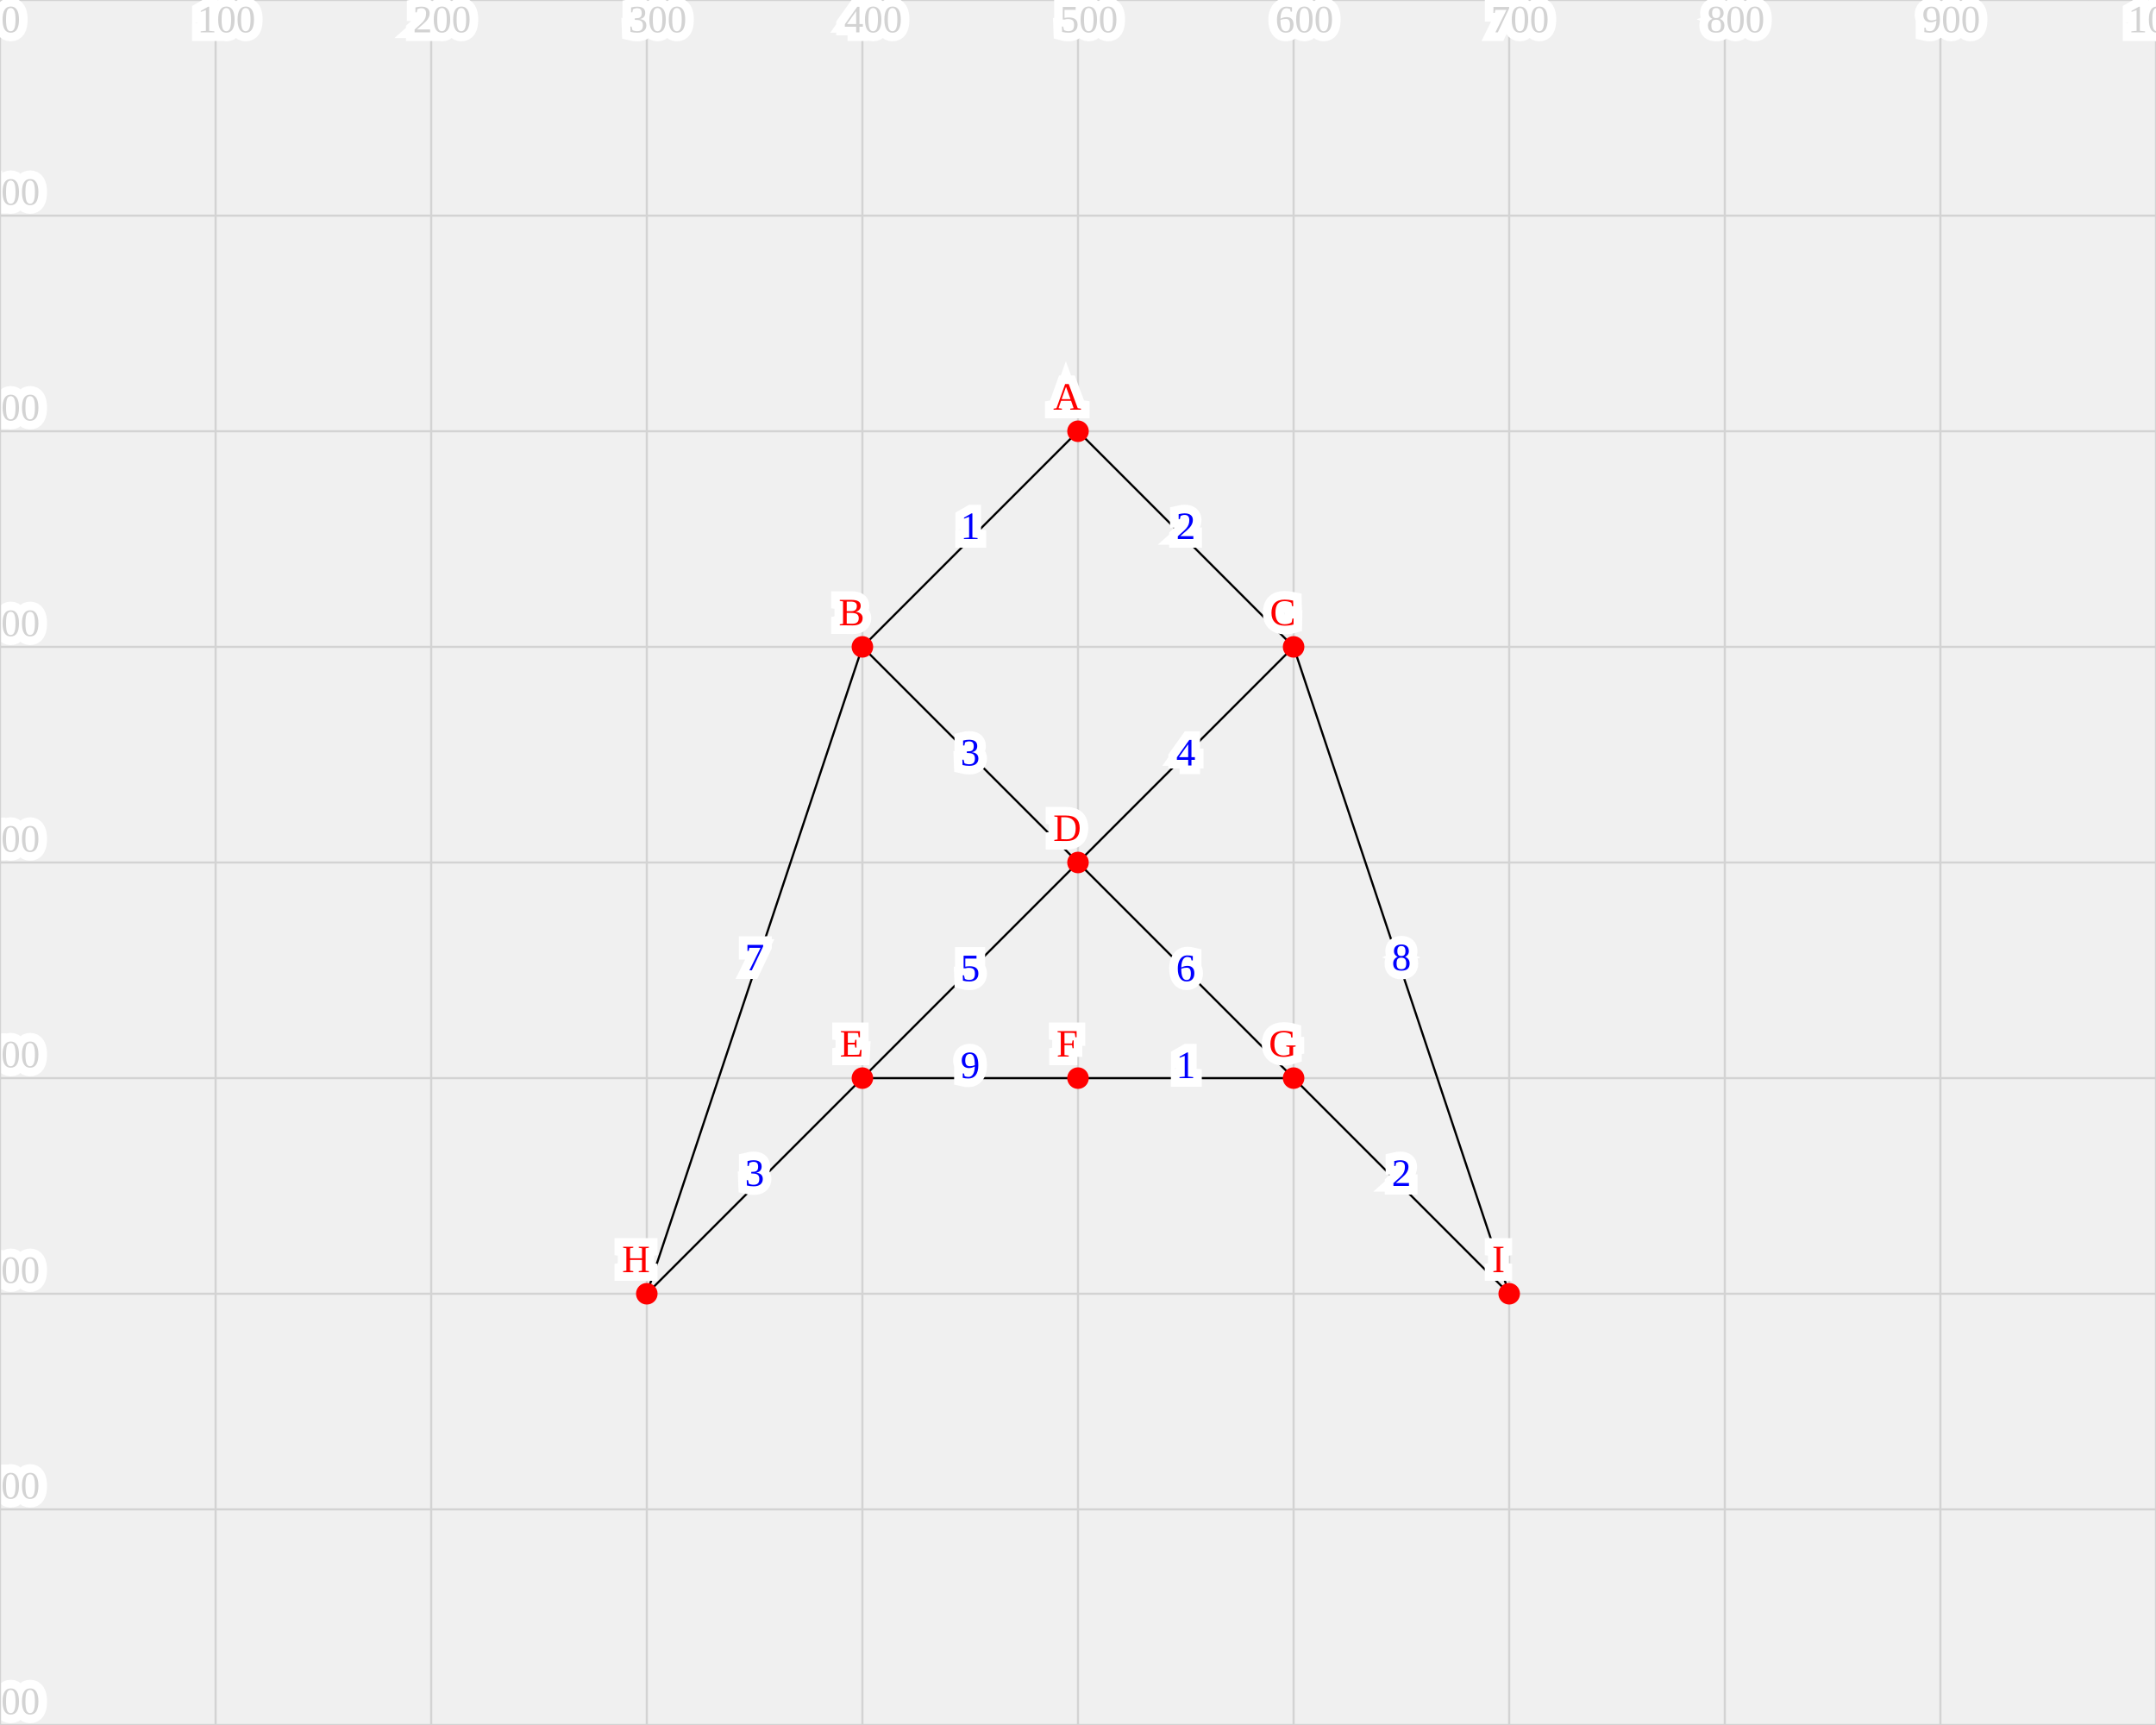
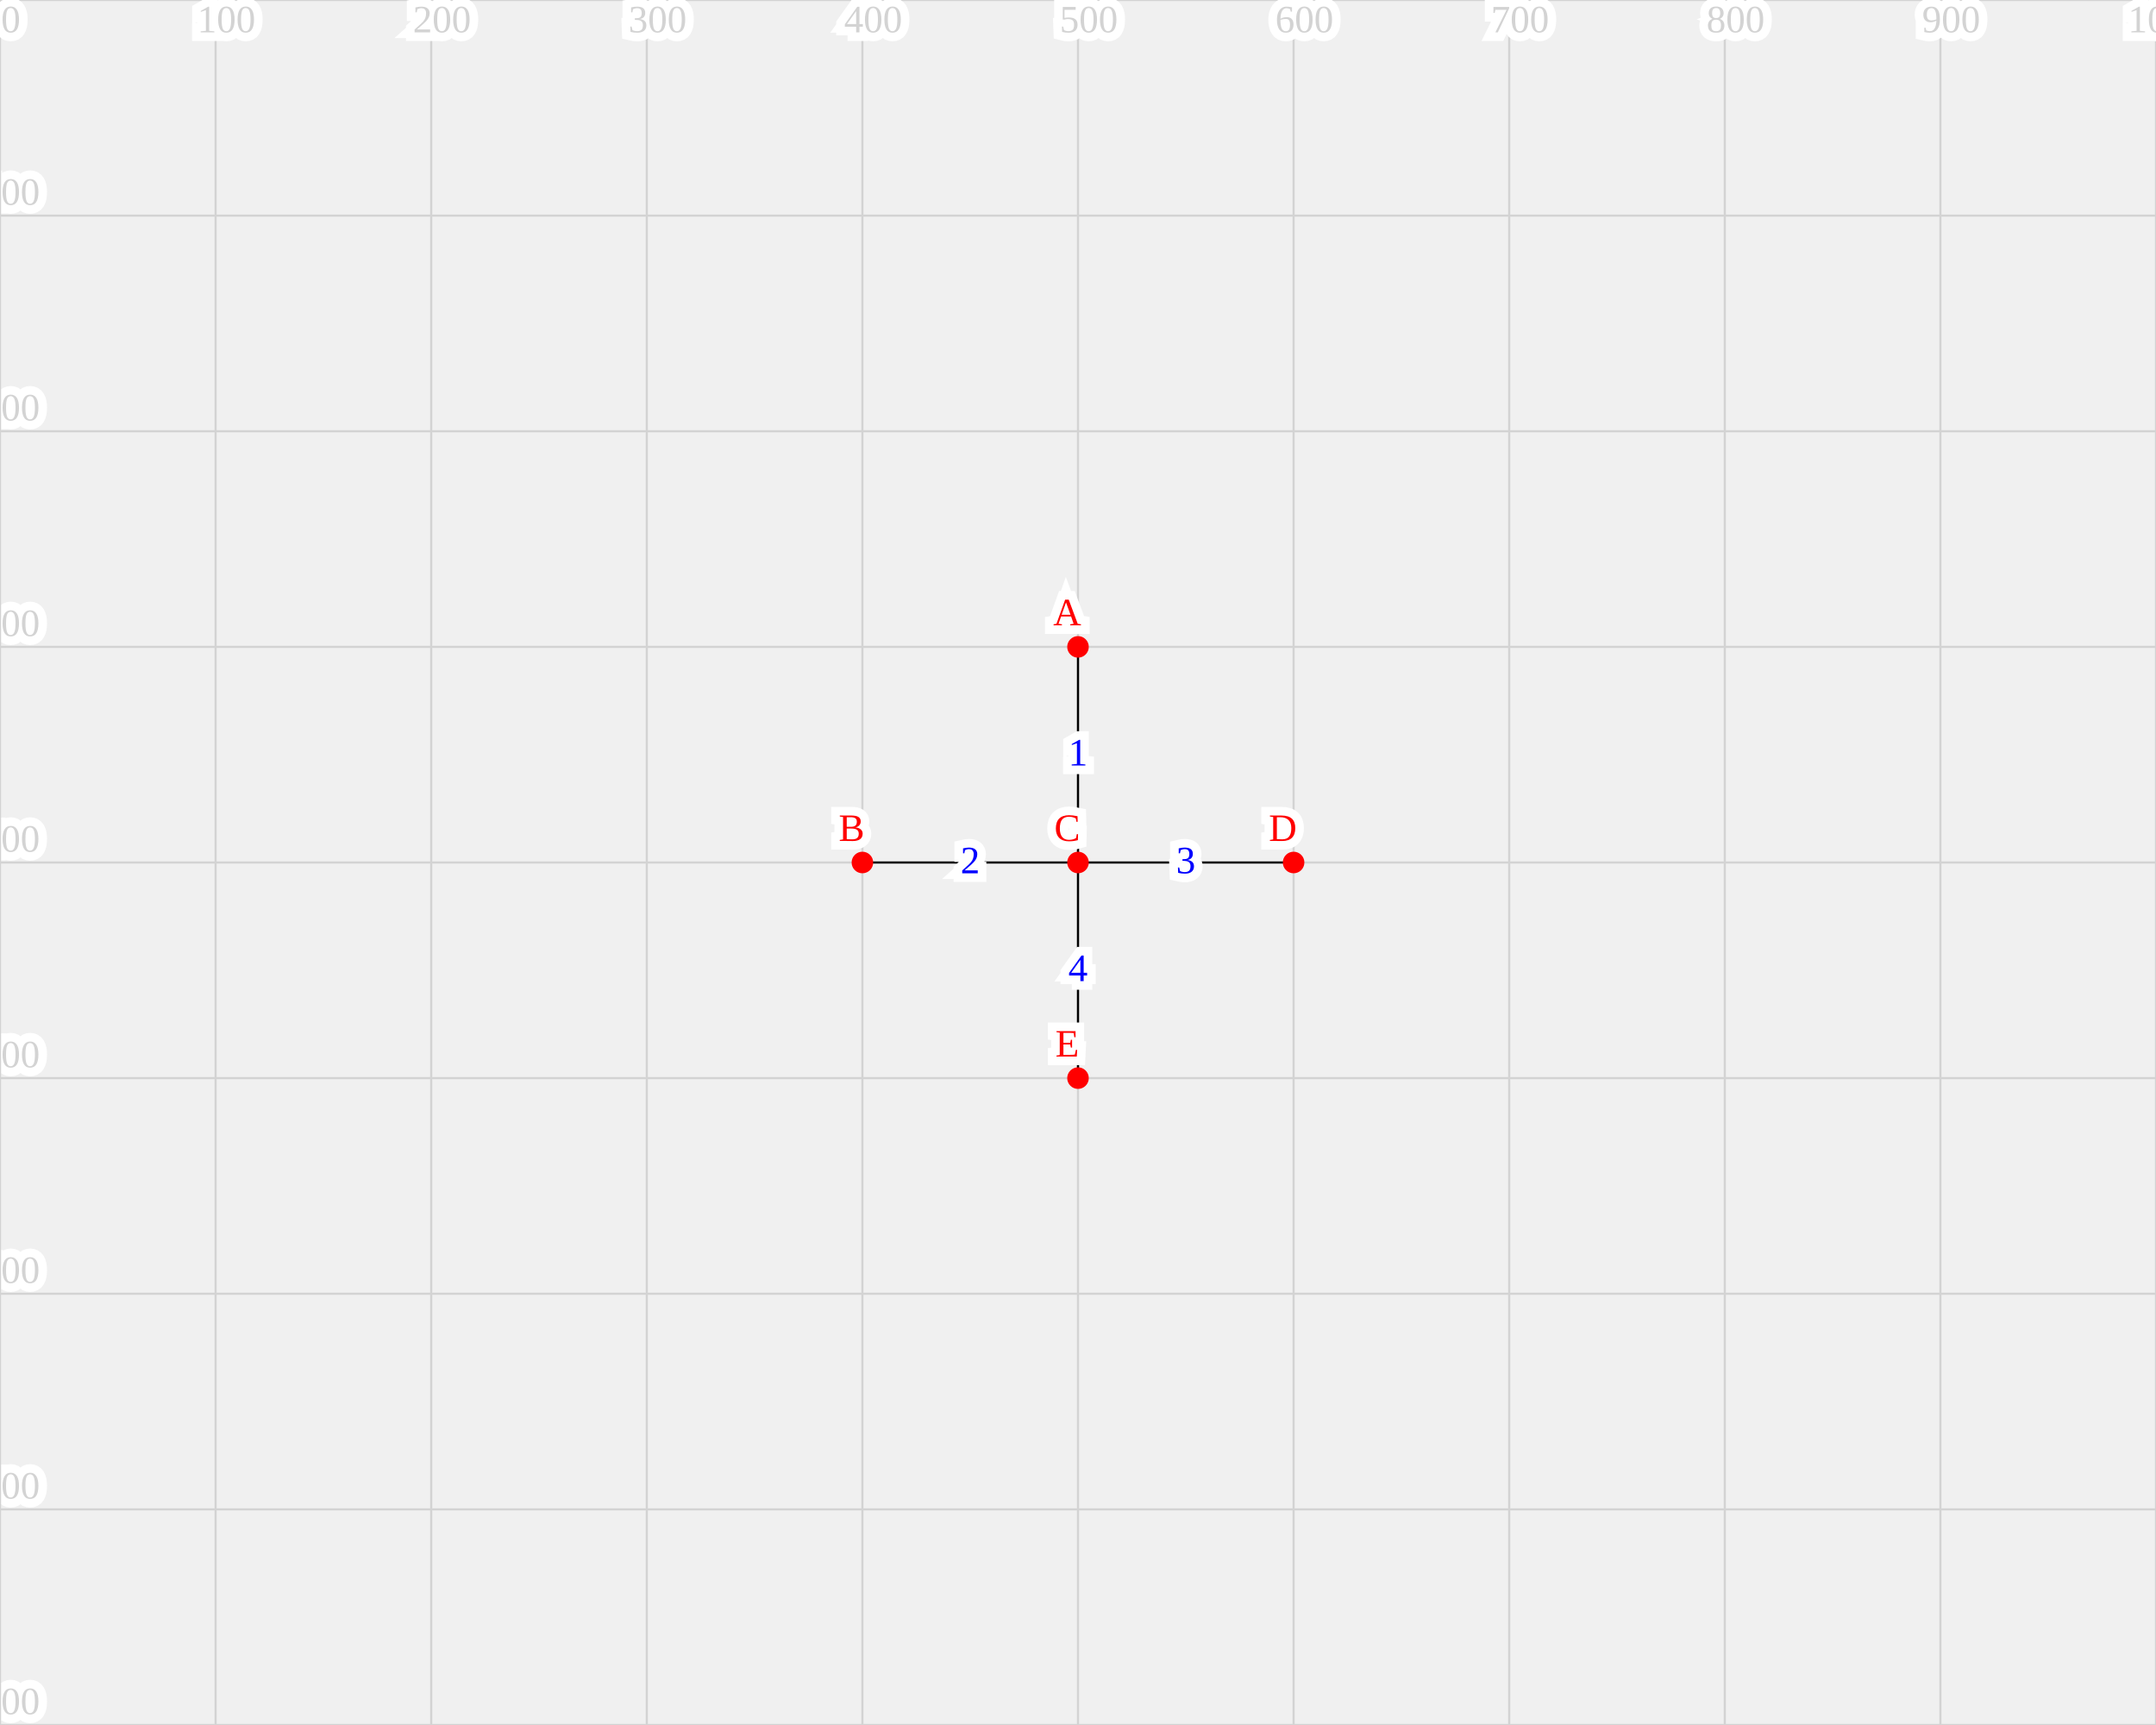
<svg xmlns="http://www.w3.org/2000/svg" version="1.1" width="1000" height="800">
  <line x1="0" y1="0" x2="1000" y2="0" stroke="lightgrey" />
  <text x="5" y="-5" stroke="#ffffff" stroke-opacity="1" font-size="18px" stroke-width="8" text-anchor="middle">0</text>
  <text x="5" y="-5" fill="lightgrey" font-size="18px" text-anchor="middle">0</text>
  <line x1="0" y1="100" x2="1000" y2="100" stroke="lightgrey" />
  <text x="5" y="95" stroke="#ffffff" stroke-opacity="1" font-size="18px" stroke-width="8" text-anchor="middle">100</text>
  <text x="5" y="95" fill="lightgrey" font-size="18px" text-anchor="middle">100</text>
  <line x1="0" y1="200" x2="1000" y2="200" stroke="lightgrey" />
  <text x="5" y="195" stroke="#ffffff" stroke-opacity="1" font-size="18px" stroke-width="8" text-anchor="middle">200</text>
  <text x="5" y="195" fill="lightgrey" font-size="18px" text-anchor="middle">200</text>
  <line x1="0" y1="300" x2="1000" y2="300" stroke="lightgrey" />
  <text x="5" y="295" stroke="#ffffff" stroke-opacity="1" font-size="18px" stroke-width="8" text-anchor="middle">300</text>
  <text x="5" y="295" fill="lightgrey" font-size="18px" text-anchor="middle">300</text>
  <line x1="0" y1="400" x2="1000" y2="400" stroke="lightgrey" />
  <text x="5" y="395" stroke="#ffffff" stroke-opacity="1" font-size="18px" stroke-width="8" text-anchor="middle">400</text>
  <text x="5" y="395" fill="lightgrey" font-size="18px" text-anchor="middle">400</text>
  <line x1="0" y1="500" x2="1000" y2="500" stroke="lightgrey" />
  <text x="5" y="495" stroke="#ffffff" stroke-opacity="1" font-size="18px" stroke-width="8" text-anchor="middle">500</text>
  <text x="5" y="495" fill="lightgrey" font-size="18px" text-anchor="middle">500</text>
  <line x1="0" y1="600" x2="1000" y2="600" stroke="lightgrey" />
  <text x="5" y="595" stroke="#ffffff" stroke-opacity="1" font-size="18px" stroke-width="8" text-anchor="middle">600</text>
  <text x="5" y="595" fill="lightgrey" font-size="18px" text-anchor="middle">600</text>
  <line x1="0" y1="700" x2="1000" y2="700" stroke="lightgrey" />
  <text x="5" y="695" stroke="#ffffff" stroke-opacity="1" font-size="18px" stroke-width="8" text-anchor="middle">700</text>
  <text x="5" y="695" fill="lightgrey" font-size="18px" text-anchor="middle">700</text>
  <line x1="0" y1="800" x2="1000" y2="800" stroke="lightgrey" />
  <text x="5" y="795" stroke="#ffffff" stroke-opacity="1" font-size="18px" stroke-width="8" text-anchor="middle">800</text>
  <text x="5" y="795" fill="lightgrey" font-size="18px" text-anchor="middle">800</text>
  <line x1="0" y1="0" x2="0" y2="800" stroke="lightgrey" />
  <text x="5" y="15" stroke="#ffffff" stroke-opacity="1" font-size="18px" stroke-width="8" text-anchor="middle">0</text>
  <text x="5" y="15" fill="lightgrey" font-size="18px" text-anchor="middle">0</text>
  <line x1="100" y1="0" x2="100" y2="800" stroke="lightgrey" />
  <text x="105" y="15" stroke="#ffffff" stroke-opacity="1" font-size="18px" stroke-width="8" text-anchor="middle">100</text>
  <text x="105" y="15" fill="lightgrey" font-size="18px" text-anchor="middle">100</text>
  <line x1="200" y1="0" x2="200" y2="800" stroke="lightgrey" />
  <text x="205" y="15" stroke="#ffffff" stroke-opacity="1" font-size="18px" stroke-width="8" text-anchor="middle">200</text>
  <text x="205" y="15" fill="lightgrey" font-size="18px" text-anchor="middle">200</text>
  <line x1="300" y1="0" x2="300" y2="800" stroke="lightgrey" />
  <text x="305" y="15" stroke="#ffffff" stroke-opacity="1" font-size="18px" stroke-width="8" text-anchor="middle">300</text>
  <text x="305" y="15" fill="lightgrey" font-size="18px" text-anchor="middle">300</text>
  <line x1="400" y1="0" x2="400" y2="800" stroke="lightgrey" />
  <text x="405" y="15" stroke="#ffffff" stroke-opacity="1" font-size="18px" stroke-width="8" text-anchor="middle">400</text>
  <text x="405" y="15" fill="lightgrey" font-size="18px" text-anchor="middle">400</text>
  <line x1="500" y1="0" x2="500" y2="800" stroke="lightgrey" />
  <text x="505" y="15" stroke="#ffffff" stroke-opacity="1" font-size="18px" stroke-width="8" text-anchor="middle">500</text>
  <text x="505" y="15" fill="lightgrey" font-size="18px" text-anchor="middle">500</text>
  <line x1="600" y1="0" x2="600" y2="800" stroke="lightgrey" />
  <text x="605" y="15" stroke="#ffffff" stroke-opacity="1" font-size="18px" stroke-width="8" text-anchor="middle">600</text>
  <text x="605" y="15" fill="lightgrey" font-size="18px" text-anchor="middle">600</text>
  <line x1="700" y1="0" x2="700" y2="800" stroke="lightgrey" />
  <text x="705" y="15" stroke="#ffffff" stroke-opacity="1" font-size="18px" stroke-width="8" text-anchor="middle">700</text>
  <text x="705" y="15" fill="lightgrey" font-size="18px" text-anchor="middle">700</text>
  <line x1="800" y1="0" x2="800" y2="800" stroke="lightgrey" />
  <text x="805" y="15" stroke="#ffffff" stroke-opacity="1" font-size="18px" stroke-width="8" text-anchor="middle">800</text>
  <text x="805" y="15" fill="lightgrey" font-size="18px" text-anchor="middle">800</text>
  <line x1="900" y1="0" x2="900" y2="800" stroke="lightgrey" />
  <text x="905" y="15" stroke="#ffffff" stroke-opacity="1" font-size="18px" stroke-width="8" text-anchor="middle">900</text>
  <text x="905" y="15" fill="lightgrey" font-size="18px" text-anchor="middle">900</text>
  <line x1="1000" y1="0" x2="1000" y2="800" stroke="lightgrey" />
  <text x="1005" y="15" stroke="#ffffff" stroke-opacity="1" font-size="18px" stroke-width="8" text-anchor="middle">1000</text>
  <text x="1005" y="15" fill="lightgrey" font-size="18px" text-anchor="middle">1000</text>
-   <line x1="500" y1="200" x2="400" y2="300" stroke="black" />
-   <text x="450" y="250" stroke="#ffffff" stroke-opacity="1" font-size="18px" stroke-width="8" text-anchor="middle">1</text>
-   <text x="450" y="250" fill="blue" font-size="18px" text-anchor="middle">1</text>
-   <line x1="500" y1="200" x2="600" y2="300" stroke="black" />
-   <text x="550" y="250" stroke="#ffffff" stroke-opacity="1" font-size="18px" stroke-width="8" text-anchor="middle">2</text>
-   <text x="550" y="250" fill="blue" font-size="18px" text-anchor="middle">2</text>
-   <line x1="500" y1="400" x2="400" y2="300" stroke="black" />
-   <text x="450" y="355" stroke="#ffffff" stroke-opacity="1" font-size="18px" stroke-width="8" text-anchor="middle">3</text>
-   <text x="450" y="355" fill="blue" font-size="18px" text-anchor="middle">3</text>
-   <line x1="500" y1="400" x2="600" y2="300" stroke="black" />
-   <text x="550" y="355" stroke="#ffffff" stroke-opacity="1" font-size="18px" stroke-width="8" text-anchor="middle">4</text>
-   <text x="550" y="355" fill="blue" font-size="18px" text-anchor="middle">4</text>
-   <line x1="500" y1="400" x2="400" y2="500" stroke="black" />
-   <text x="450" y="455" stroke="#ffffff" stroke-opacity="1" font-size="18px" stroke-width="8" text-anchor="middle">5</text>
-   <text x="450" y="455" fill="blue" font-size="18px" text-anchor="middle">5</text>
-   <line x1="500" y1="400" x2="600" y2="500" stroke="black" />
-   <text x="550" y="455" stroke="#ffffff" stroke-opacity="1" font-size="18px" stroke-width="8" text-anchor="middle">6</text>
-   <text x="550" y="455" fill="blue" font-size="18px" text-anchor="middle">6</text>
-   <line x1="400" y1="300" x2="300" y2="600" stroke="black" />
-   <text x="350" y="450" stroke="#ffffff" stroke-opacity="1" font-size="18px" stroke-width="8" text-anchor="middle">7</text>
-   <text x="350" y="450" fill="blue" font-size="18px" text-anchor="middle">7</text>
-   <line x1="600" y1="300" x2="700" y2="600" stroke="black" />
-   <text x="650" y="450" stroke="#ffffff" stroke-opacity="1" font-size="18px" stroke-width="8" text-anchor="middle">8</text>
-   <text x="650" y="450" fill="blue" font-size="18px" text-anchor="middle">8</text>
-   <line x1="400" y1="500" x2="500" y2="500" stroke="black" />
-   <text x="450" y="500" stroke="#ffffff" stroke-opacity="1" font-size="18px" stroke-width="8" text-anchor="middle">9</text>
-   <text x="450" y="500" fill="blue" font-size="18px" text-anchor="middle">9</text>
-   <line x1="500" y1="500" x2="600" y2="500" stroke="black" />
-   <text x="550" y="500" stroke="#ffffff" stroke-opacity="1" font-size="18px" stroke-width="8" text-anchor="middle">1</text>
-   <text x="550" y="500" fill="blue" font-size="18px" text-anchor="middle">1</text>
-   <line x1="600" y1="500" x2="700" y2="600" stroke="black" />
-   <text x="650" y="550" stroke="#ffffff" stroke-opacity="1" font-size="18px" stroke-width="8" text-anchor="middle">2</text>
-   <text x="650" y="550" fill="blue" font-size="18px" text-anchor="middle">2</text>
-   <line x1="400" y1="500" x2="300" y2="600" stroke="black" />
-   <text x="350" y="550" stroke="#ffffff" stroke-opacity="1" font-size="18px" stroke-width="8" text-anchor="middle">3</text>
-   <text x="350" y="550" fill="blue" font-size="18px" text-anchor="middle">3</text>
-   <circle cx="500" cy="200" r="5" fill="red" />
-   <text x="495" y="190" stroke="#ffffff" stroke-opacity="1" font-size="18px" stroke-width="8" text-anchor="middle">A</text>
-   <text x="495" y="190" fill="red" font-size="18px" text-anchor="middle">A</text>
-   <circle cx="400" cy="300" r="5" fill="red" />
-   <text x="395" y="290" stroke="#ffffff" stroke-opacity="1" font-size="18px" stroke-width="8" text-anchor="middle">B</text>
-   <text x="395" y="290" fill="red" font-size="18px" text-anchor="middle">B</text>
-   <circle cx="600" cy="300" r="5" fill="red" />
-   <text x="595" y="290" stroke="#ffffff" stroke-opacity="1" font-size="18px" stroke-width="8" text-anchor="middle">C</text>
-   <text x="595" y="290" fill="red" font-size="18px" text-anchor="middle">C</text>
+   <line x1="500" y1="400" x2="500" y2="300" stroke="black" />
+   <text x="500" y="355" stroke="#ffffff" stroke-opacity="1" font-size="18px" stroke-width="8" text-anchor="middle">1</text>
+   <text x="500" y="355" fill="blue" font-size="18px" text-anchor="middle">1</text>
+   <line x1="500" y1="400" x2="400" y2="400" stroke="black" />
+   <text x="450" y="405" stroke="#ffffff" stroke-opacity="1" font-size="18px" stroke-width="8" text-anchor="middle">2</text>
+   <text x="450" y="405" fill="blue" font-size="18px" text-anchor="middle">2</text>
+   <line x1="500" y1="400" x2="600" y2="400" stroke="black" />
+   <text x="550" y="405" stroke="#ffffff" stroke-opacity="1" font-size="18px" stroke-width="8" text-anchor="middle">3</text>
+   <text x="550" y="405" fill="blue" font-size="18px" text-anchor="middle">3</text>
+   <line x1="500" y1="400" x2="500" y2="500" stroke="black" />
+   <text x="500" y="455" stroke="#ffffff" stroke-opacity="1" font-size="18px" stroke-width="8" text-anchor="middle">4</text>
+   <text x="500" y="455" fill="blue" font-size="18px" text-anchor="middle">4</text>
+   <circle cx="500" cy="300" r="5" fill="red" />
+   <text x="495" y="290" stroke="#ffffff" stroke-opacity="1" font-size="18px" stroke-width="8" text-anchor="middle">A</text>
+   <text x="495" y="290" fill="red" font-size="18px" text-anchor="middle">A</text>
+   <circle cx="400" cy="400" r="5" fill="red" />
+   <text x="395" y="390" stroke="#ffffff" stroke-opacity="1" font-size="18px" stroke-width="8" text-anchor="middle">B</text>
+   <text x="395" y="390" fill="red" font-size="18px" text-anchor="middle">B</text>
  <circle cx="500" cy="400" r="5" fill="red" />
-   <text x="495" y="390" stroke="#ffffff" stroke-opacity="1" font-size="18px" stroke-width="8" text-anchor="middle">D</text>
-   <text x="495" y="390" fill="red" font-size="18px" text-anchor="middle">D</text>
-   <circle cx="400" cy="500" r="5" fill="red" />
-   <text x="395" y="490" stroke="#ffffff" stroke-opacity="1" font-size="18px" stroke-width="8" text-anchor="middle">E</text>
-   <text x="395" y="490" fill="red" font-size="18px" text-anchor="middle">E</text>
+   <text x="495" y="390" stroke="#ffffff" stroke-opacity="1" font-size="18px" stroke-width="8" text-anchor="middle">C</text>
+   <text x="495" y="390" fill="red" font-size="18px" text-anchor="middle">C</text>
+   <circle cx="600" cy="400" r="5" fill="red" />
+   <text x="595" y="390" stroke="#ffffff" stroke-opacity="1" font-size="18px" stroke-width="8" text-anchor="middle">D</text>
+   <text x="595" y="390" fill="red" font-size="18px" text-anchor="middle">D</text>
  <circle cx="500" cy="500" r="5" fill="red" />
-   <text x="495" y="490" stroke="#ffffff" stroke-opacity="1" font-size="18px" stroke-width="8" text-anchor="middle">F</text>
-   <text x="495" y="490" fill="red" font-size="18px" text-anchor="middle">F</text>
-   <circle cx="600" cy="500" r="5" fill="red" />
-   <text x="595" y="490" stroke="#ffffff" stroke-opacity="1" font-size="18px" stroke-width="8" text-anchor="middle">G</text>
-   <text x="595" y="490" fill="red" font-size="18px" text-anchor="middle">G</text>
-   <circle cx="300" cy="600" r="5" fill="red" />
-   <text x="295" y="590" stroke="#ffffff" stroke-opacity="1" font-size="18px" stroke-width="8" text-anchor="middle">H</text>
-   <text x="295" y="590" fill="red" font-size="18px" text-anchor="middle">H</text>
-   <circle cx="700" cy="600" r="5" fill="red" />
-   <text x="695" y="590" stroke="#ffffff" stroke-opacity="1" font-size="18px" stroke-width="8" text-anchor="middle">I</text>
-   <text x="695" y="590" fill="red" font-size="18px" text-anchor="middle">I</text>
+   <text x="495" y="490" stroke="#ffffff" stroke-opacity="1" font-size="18px" stroke-width="8" text-anchor="middle">E</text>
+   <text x="495" y="490" fill="red" font-size="18px" text-anchor="middle">E</text>
</svg>
